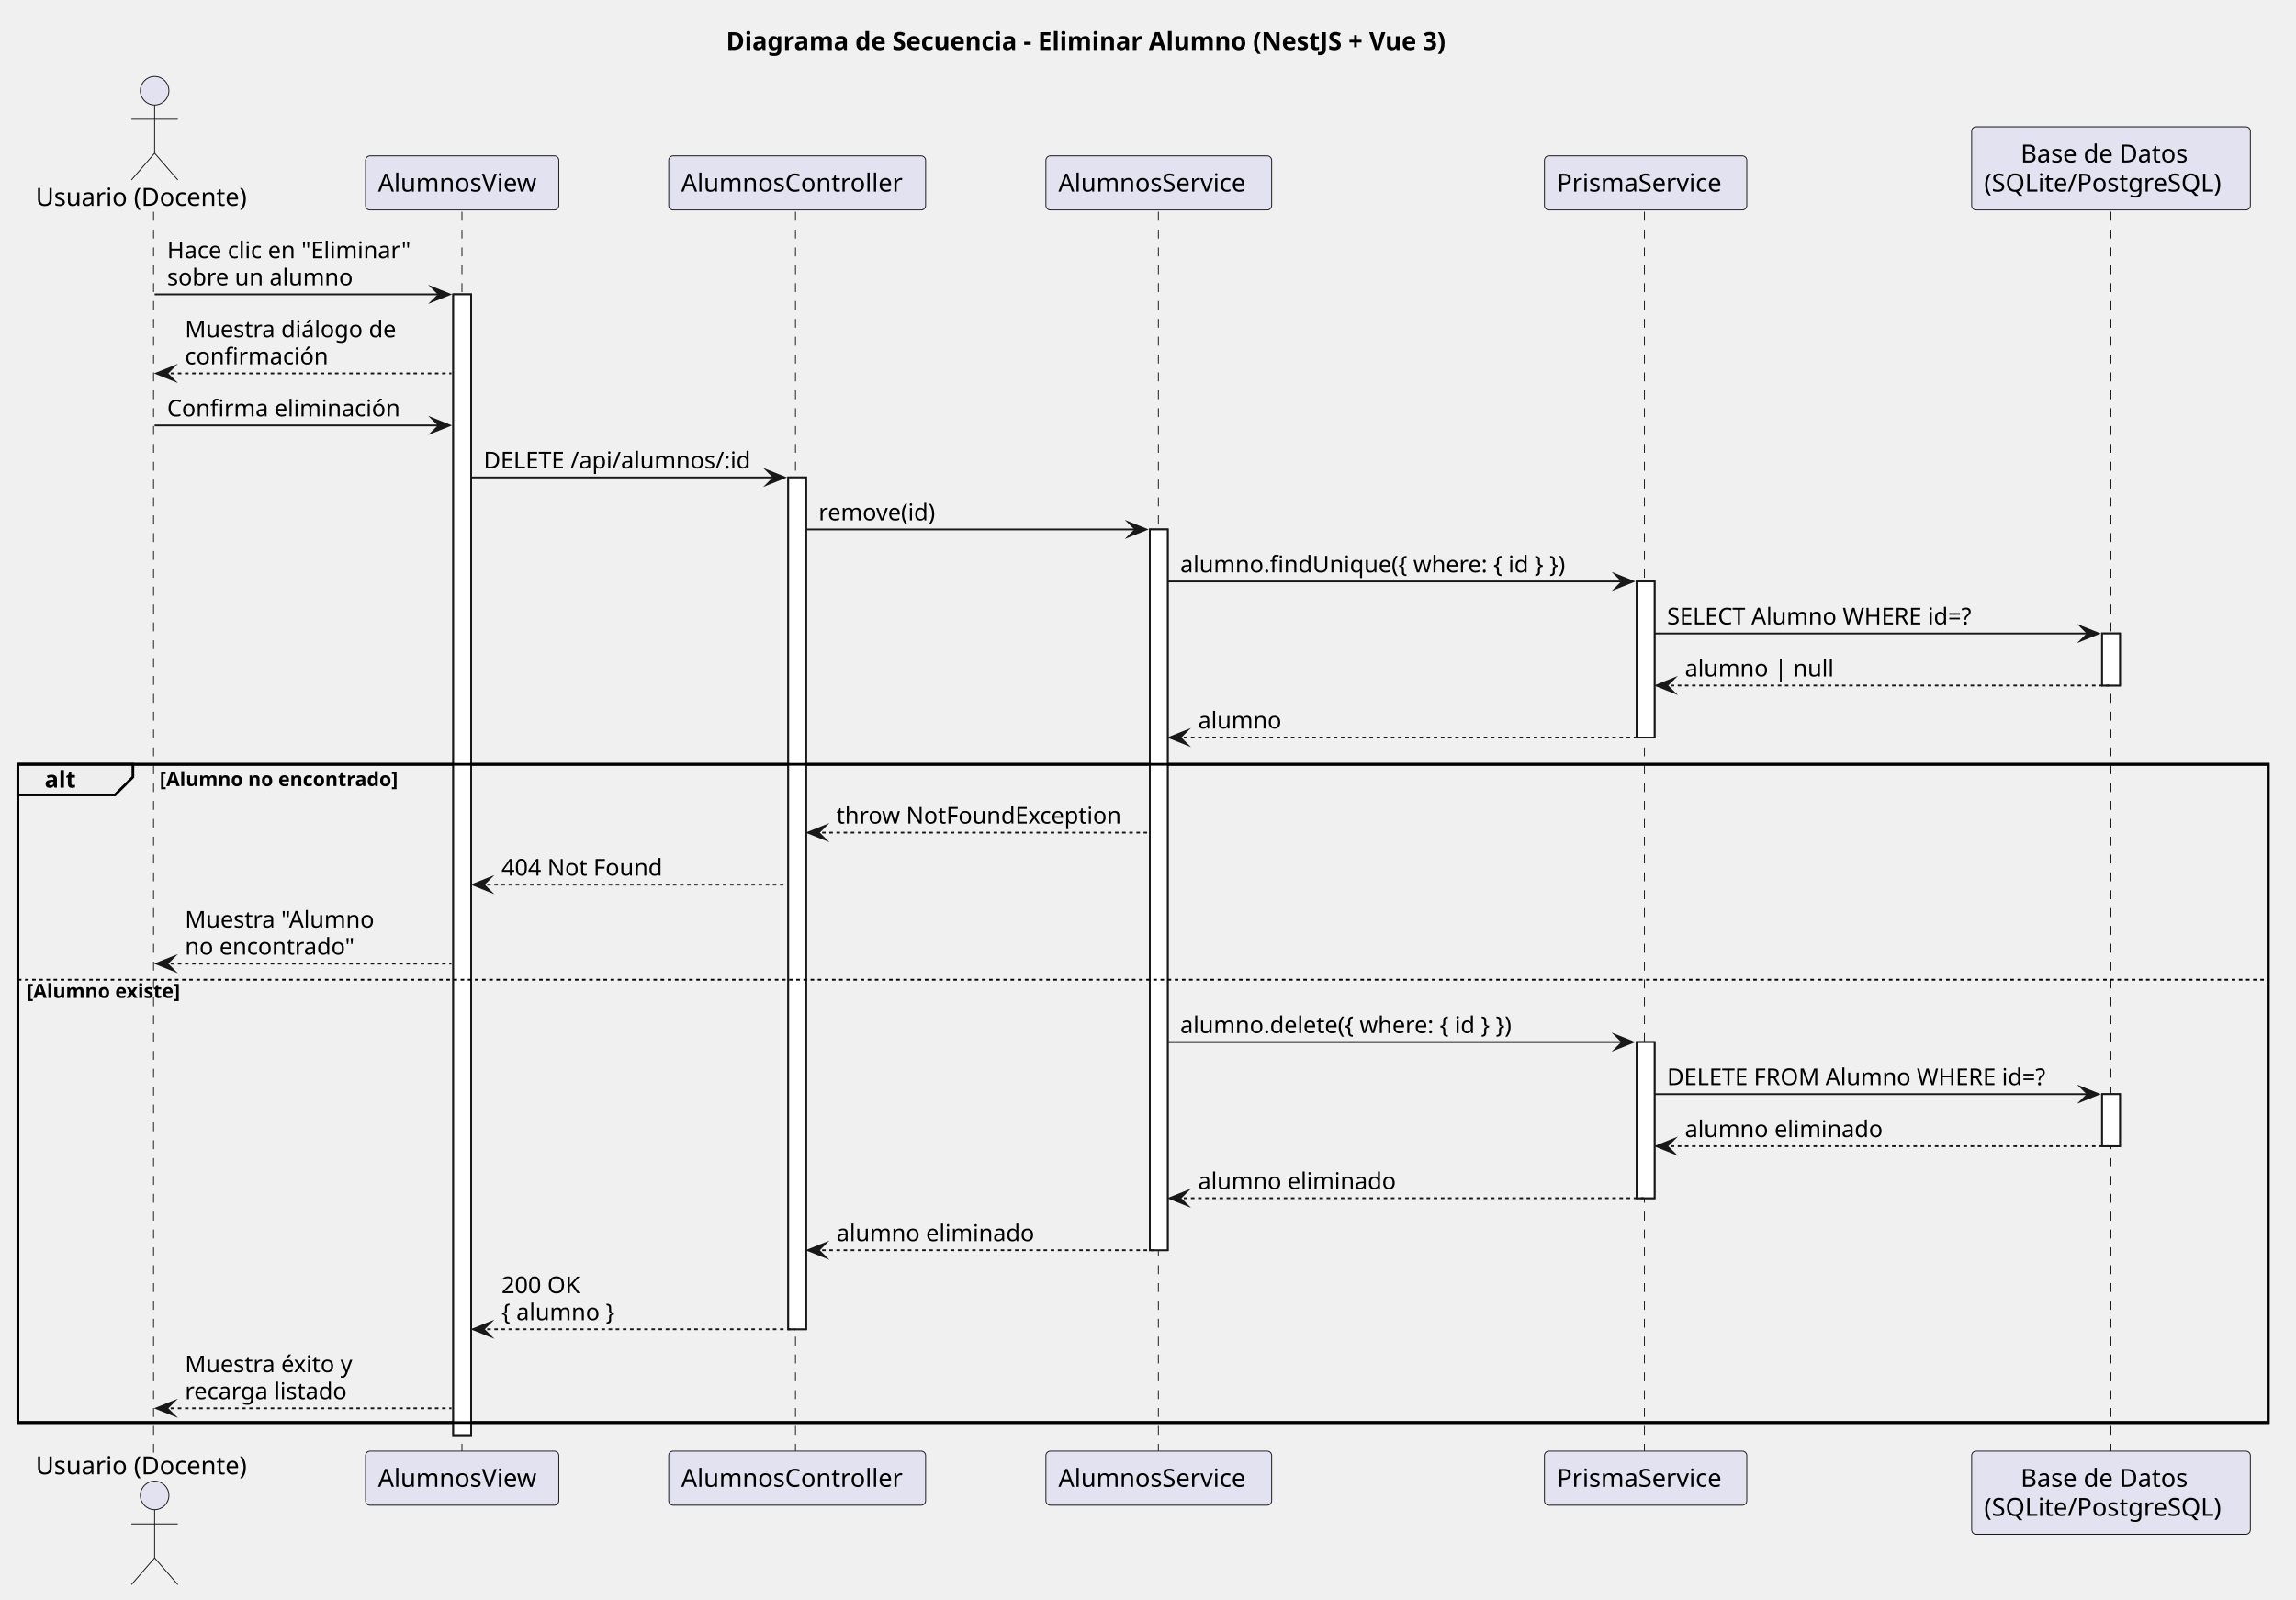
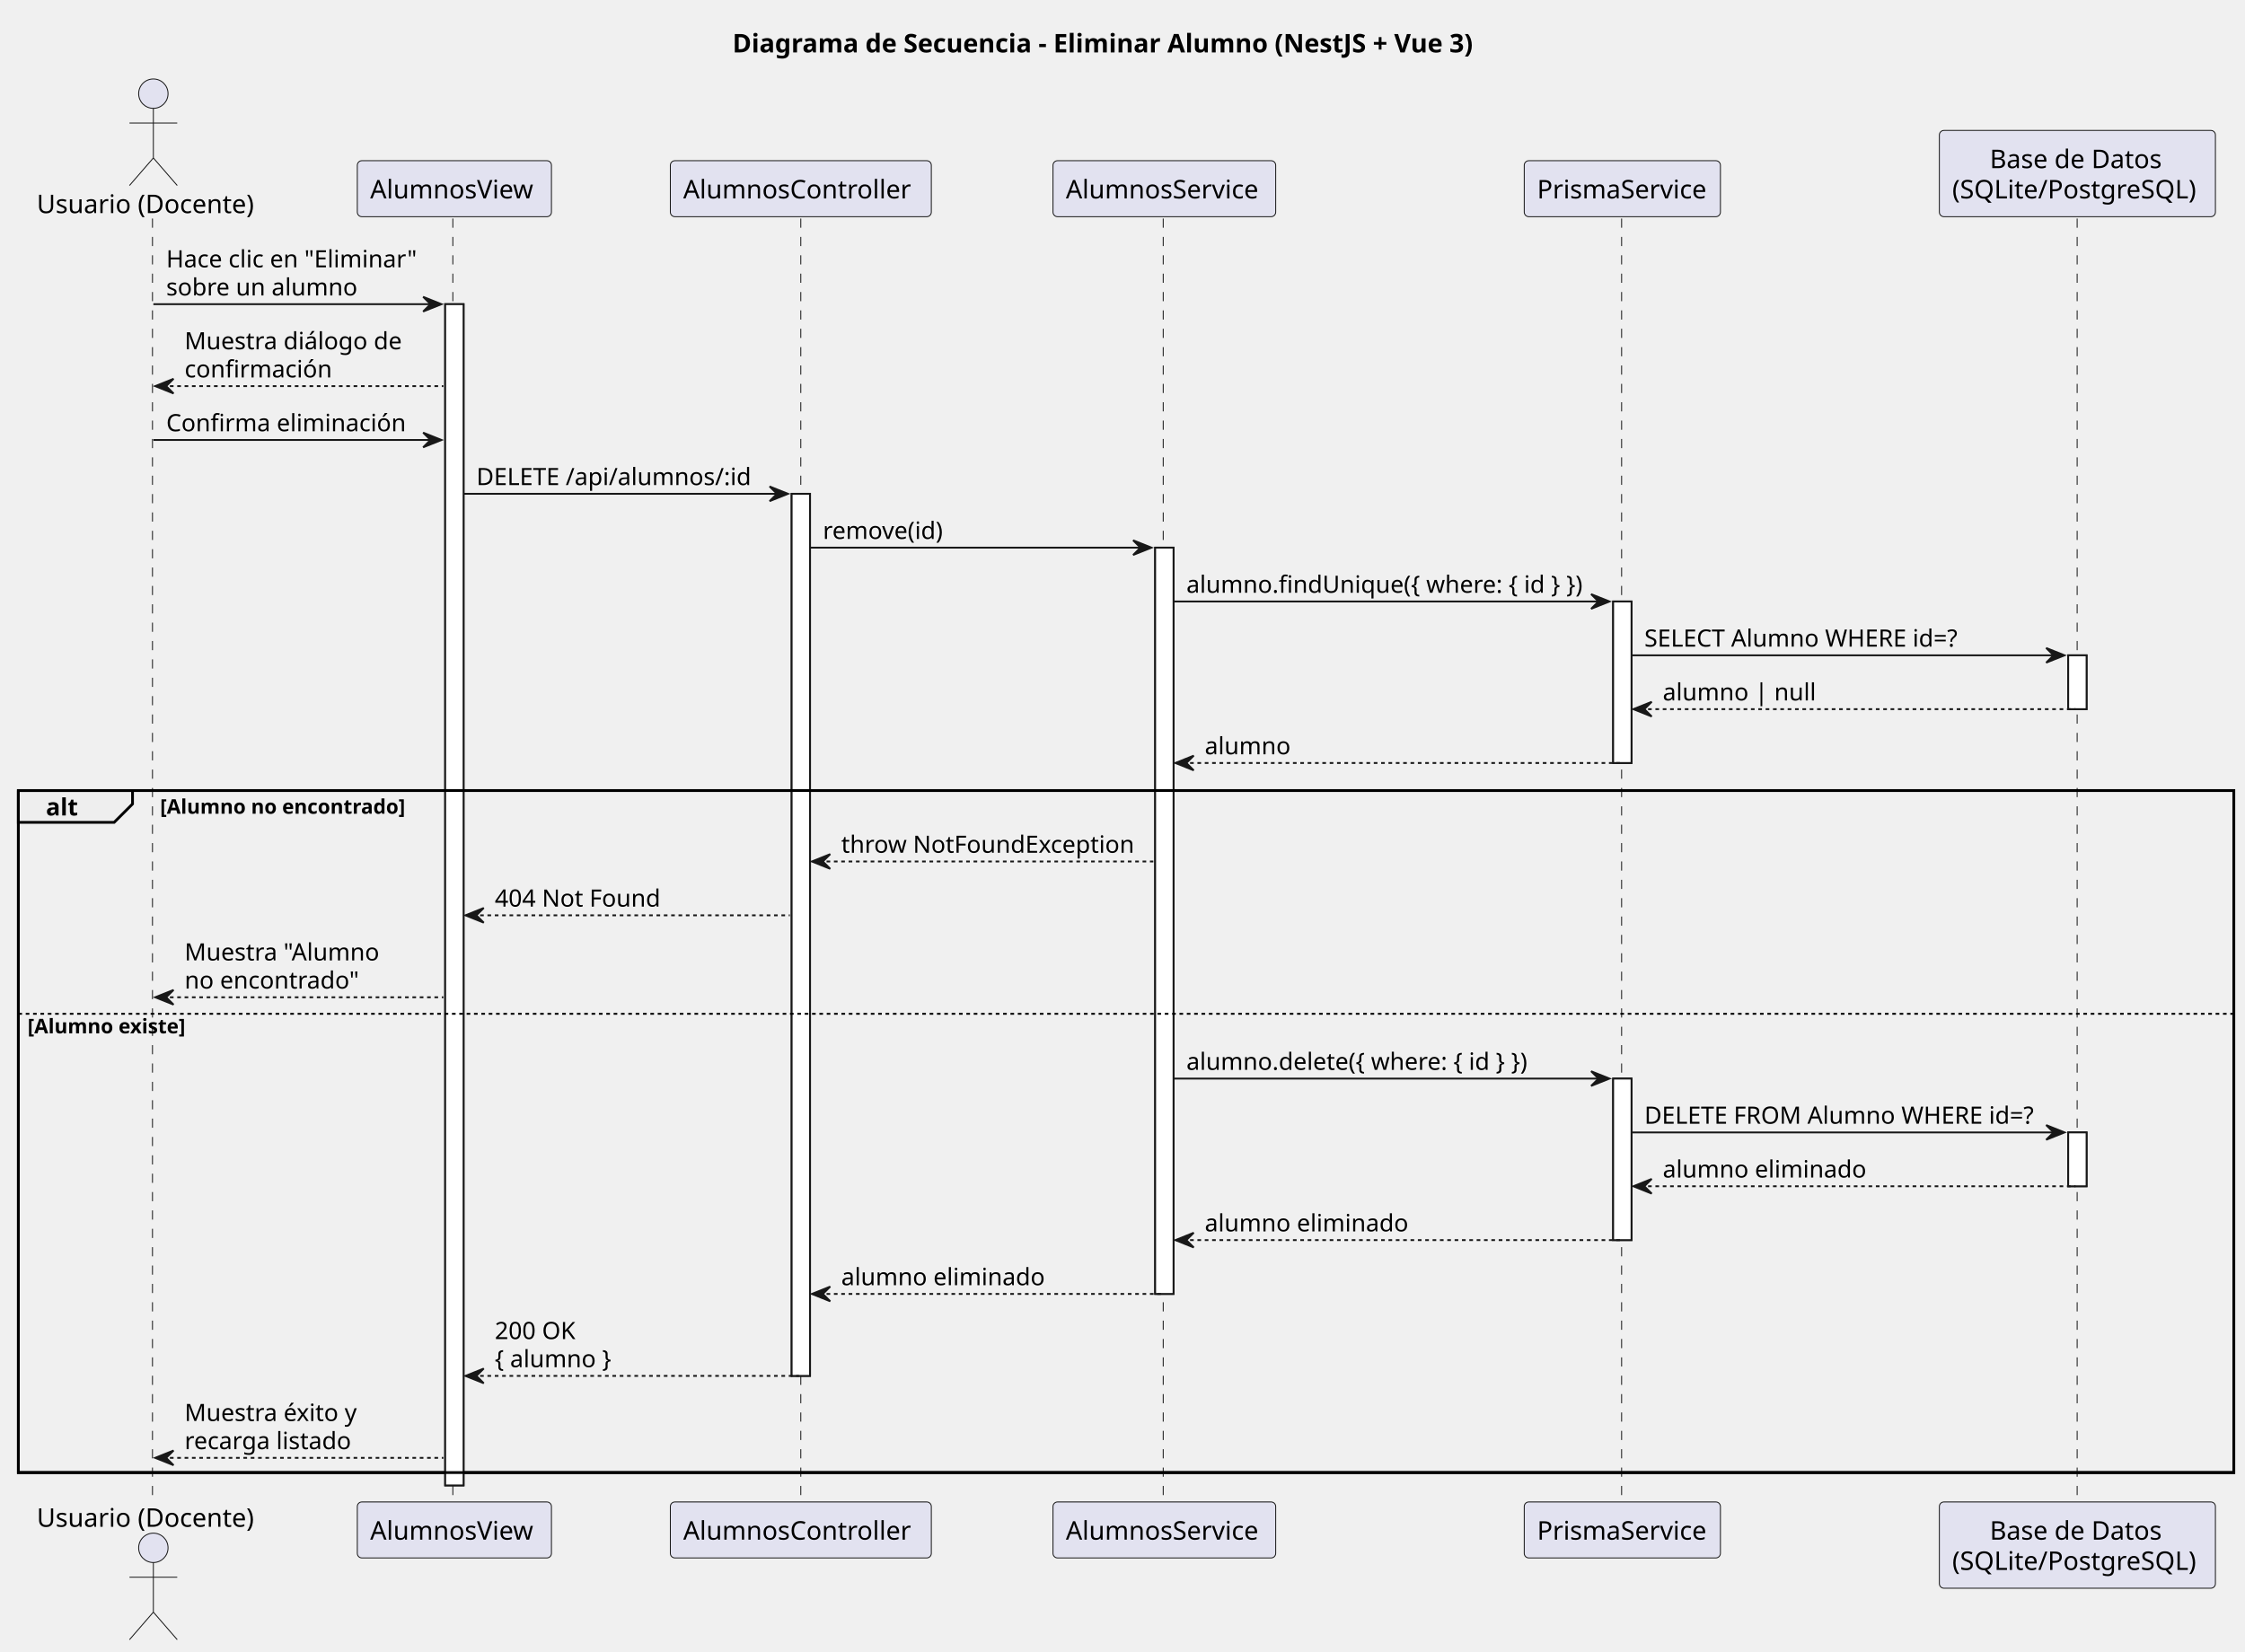
- <svg xmlns="http://www.w3.org/2000/svg" contentStyleType="text/css" data-diagram-type="SEQUENCE" height="896px" preserveAspectRatio="none" style="width:1286px;height:896px;background:#FFFFFF;" version="1.1" viewBox="0 0 1286 896" width="1286px" zoomAndPan="magnify">
+ <svg xmlns="http://www.w3.org/2000/svg" contentStyleType="text/css" height="899px" preserveAspectRatio="none" style="width:1222px;height:899px;background:#FFFFFF;" version="1.1" viewBox="0 0 1222 899" width="1222px" zoomAndPan="magnify">
  <defs />
  <g>
-     <g class="title" data-source-line="1">
-       <text fill="#000000" font-family="sans-serif" font-size="14" font-weight="700" lengthAdjust="spacing" textLength="466.054" x="406.694" y="27.995">Diagrama de Secuencia - Eliminar Alumno (NestJS + Vue 3)</text>
-     </g>
-     <g>
-       <rect fill="#FFFFFF" height="638.859" style="stroke:#181818;stroke-width:1;" width="10" x="253.867" y="164.859" />
-     </g>
-     <g>
-       <rect fill="#FFFFFF" height="477.062" style="stroke:#181818;stroke-width:1;" width="10" x="441.495" y="267.391" />
-     </g>
-     <g>
-       <rect fill="#FFFFFF" height="403.664" style="stroke:#181818;stroke-width:1;" width="10" x="644.038" y="296.523" />
-     </g>
-     <g>
-       <rect fill="#FFFFFF" height="87.398" style="stroke:#181818;stroke-width:1;" width="10" x="916.725" y="325.656" />
-     </g>
-     <g>
-       <rect fill="#FFFFFF" height="87.398" style="stroke:#181818;stroke-width:1;" width="10" x="916.725" y="583.656" />
-     </g>
-     <g>
-       <rect fill="#FFFFFF" height="29.133" style="stroke:#181818;stroke-width:1;" width="10" x="1177.395" y="354.789" />
-     </g>
-     <g>
-       <rect fill="#FFFFFF" height="29.133" style="stroke:#181818;stroke-width:1;" width="10" x="1177.395" y="612.789" />
-     </g>
-     <rect fill="none" height="368.664" style="stroke:#000000;stroke-width:1.5;" width="1260.441" x="10" y="428.055" />
-     <g class="participant-lifeline" data-entity-uid="part1" data-qualified-name="User" data-source-line="3" id="part1-lifeline">
-       <g>
-         <rect fill="#000000" fill-opacity="0" height="695.125" width="8" x="82.605" y="118.594" />
-         <line style="stroke:#181818;stroke-width:0.5;stroke-dasharray:5,5;" x1="86" x2="86" y1="118.594" y2="813.719" />
-       </g>
-     </g>
-     <g class="participant-lifeline" data-entity-uid="part2" data-qualified-name="FE" data-source-line="4" id="part2-lifeline">
-       <g>
-         <rect fill="#000000" fill-opacity="0" height="695.125" width="8" x="254.867" y="118.594" />
-         <line style="stroke:#181818;stroke-width:0.5;stroke-dasharray:5,5;" x1="258.747" x2="258.747" y1="118.594" y2="813.719" />
-       </g>
-     </g>
-     <g class="participant-lifeline" data-entity-uid="part3" data-qualified-name="Controller" data-source-line="5" id="part3-lifeline">
-       <g>
-         <rect fill="#000000" fill-opacity="0" height="695.125" width="8" x="442.495" y="118.594" />
-         <line style="stroke:#181818;stroke-width:0.5;stroke-dasharray:5,5;" x1="445.554" x2="445.554" y1="118.594" y2="813.719" />
-       </g>
-     </g>
-     <g class="participant-lifeline" data-entity-uid="part4" data-qualified-name="Service" data-source-line="6" id="part4-lifeline">
-       <g>
-         <rect fill="#000000" fill-opacity="0" height="695.125" width="8" x="645.038" y="118.594" />
-         <line style="stroke:#181818;stroke-width:0.5;stroke-dasharray:5,5;" x1="648.812" x2="648.812" y1="118.594" y2="813.719" />
-       </g>
-     </g>
-     <g class="participant-lifeline" data-entity-uid="part5" data-qualified-name="Prisma" data-source-line="7" id="part5-lifeline">
-       <g>
-         <rect fill="#000000" fill-opacity="0" height="695.125" width="8" x="917.725" y="118.594" />
-         <line style="stroke:#181818;stroke-width:0.5;stroke-dasharray:5,5;" x1="921.055" x2="921.055" y1="118.594" y2="813.719" />
-       </g>
-     </g>
-     <g class="participant-lifeline" data-entity-uid="part6" data-qualified-name="DB" data-source-line="8" id="part6-lifeline">
-       <g>
-         <rect fill="#000000" fill-opacity="0" height="695.125" width="8" x="1178.395" y="118.594" />
-         <line style="stroke:#181818;stroke-width:0.5;stroke-dasharray:5,5;" x1="1182.349" x2="1182.349" y1="118.594" y2="813.719" />
-       </g>
-     </g>
-     <g class="participant participant-head" data-entity-uid="part1" data-qualified-name="User" data-source-line="3" id="part1-head">
-       <text fill="#000000" font-family="sans-serif" font-size="14" lengthAdjust="spacing" textLength="127.21" x="20" y="115.292">Usuario (Docente)</text>
-       <ellipse cx="86.605" cy="50.797" fill="#E2E2F0" rx="8" ry="8" style="stroke:#181818;stroke-width:0.5;" />
-       <path d="M86.605,58.797 L86.605,85.797 M73.605,66.797 L99.605,66.797 M86.605,85.797 L73.605,100.797 M86.605,85.797 L99.605,100.797" fill="none" style="stroke:#181818;stroke-width:0.5;" />
-     </g>
-     <g class="participant participant-tail" data-entity-uid="part1" data-qualified-name="User" data-source-line="3" id="part1-tail">
-       <text fill="#000000" font-family="sans-serif" font-size="14" lengthAdjust="spacing" textLength="127.21" x="20" y="825.714">Usuario (Docente)</text>
-       <ellipse cx="86.605" cy="837.516" fill="#E2E2F0" rx="8" ry="8" style="stroke:#181818;stroke-width:0.5;" />
-       <path d="M86.605,845.516 L86.605,872.516 M73.605,853.516 L99.605,853.516 M86.605,872.516 L73.605,887.516 M86.605,872.516 L99.605,887.516" fill="none" style="stroke:#181818;stroke-width:0.5;" />
-     </g>
-     <g class="participant participant-head" data-entity-uid="part2" data-qualified-name="FE" data-source-line="4" id="part2-head">
-       <rect fill="#E2E2F0" height="30.297" rx="2.5" ry="2.5" style="stroke:#181818;stroke-width:0.5;" width="108.24" x="204.747" y="87.297" />
-       <text fill="#000000" font-family="sans-serif" font-size="14" lengthAdjust="spacing" textLength="94.24" x="211.747" y="107.292">AlumnosView</text>
-     </g>
-     <g class="participant participant-tail" data-entity-uid="part2" data-qualified-name="FE" data-source-line="4" id="part2-tail">
-       <rect fill="#E2E2F0" height="30.297" rx="2.5" ry="2.5" style="stroke:#181818;stroke-width:0.5;" width="108.24" x="204.747" y="812.719" />
-       <text fill="#000000" font-family="sans-serif" font-size="14" lengthAdjust="spacing" textLength="94.24" x="211.747" y="832.714">AlumnosView</text>
-     </g>
-     <g class="participant participant-head" data-entity-uid="part3" data-qualified-name="Controller" data-source-line="5" id="part3-head">
-       <rect fill="#E2E2F0" height="30.297" rx="2.5" ry="2.5" style="stroke:#181818;stroke-width:0.5;" width="143.883" x="374.554" y="87.297" />
-       <text fill="#000000" font-family="sans-serif" font-size="14" lengthAdjust="spacing" textLength="129.883" x="381.554" y="107.292">AlumnosController</text>
-     </g>
-     <g class="participant participant-tail" data-entity-uid="part3" data-qualified-name="Controller" data-source-line="5" id="part3-tail">
-       <rect fill="#E2E2F0" height="30.297" rx="2.5" ry="2.5" style="stroke:#181818;stroke-width:0.5;" width="143.883" x="374.554" y="812.719" />
-       <text fill="#000000" font-family="sans-serif" font-size="14" lengthAdjust="spacing" textLength="129.883" x="381.554" y="832.714">AlumnosController</text>
-     </g>
-     <g class="participant participant-head" data-entity-uid="part4" data-qualified-name="Service" data-source-line="6" id="part4-head">
-       <rect fill="#E2E2F0" height="30.297" rx="2.5" ry="2.5" style="stroke:#181818;stroke-width:0.5;" width="126.451" x="585.812" y="87.297" />
-       <text fill="#000000" font-family="sans-serif" font-size="14" lengthAdjust="spacing" textLength="112.451" x="592.812" y="107.292">AlumnosService</text>
-     </g>
-     <g class="participant participant-tail" data-entity-uid="part4" data-qualified-name="Service" data-source-line="6" id="part4-tail">
-       <rect fill="#E2E2F0" height="30.297" rx="2.5" ry="2.5" style="stroke:#181818;stroke-width:0.5;" width="126.451" x="585.812" y="812.719" />
-       <text fill="#000000" font-family="sans-serif" font-size="14" lengthAdjust="spacing" textLength="112.451" x="592.812" y="832.714">AlumnosService</text>
-     </g>
-     <g class="participant participant-head" data-entity-uid="part5" data-qualified-name="Prisma" data-source-line="7" id="part5-head">
-       <rect fill="#E2E2F0" height="30.297" rx="2.5" ry="2.5" style="stroke:#181818;stroke-width:0.5;" width="113.34" x="865.055" y="87.297" />
-       <text fill="#000000" font-family="sans-serif" font-size="14" lengthAdjust="spacing" textLength="99.34" x="872.055" y="107.292">PrismaService</text>
-     </g>
-     <g class="participant participant-tail" data-entity-uid="part5" data-qualified-name="Prisma" data-source-line="7" id="part5-tail">
-       <rect fill="#E2E2F0" height="30.297" rx="2.5" ry="2.5" style="stroke:#181818;stroke-width:0.5;" width="113.34" x="865.055" y="812.719" />
-       <text fill="#000000" font-family="sans-serif" font-size="14" lengthAdjust="spacing" textLength="99.34" x="872.055" y="832.714">PrismaService</text>
-     </g>
-     <g class="participant participant-head" data-entity-uid="part6" data-qualified-name="DB" data-source-line="8" id="part6-head">
-       <rect fill="#E2E2F0" height="46.594" rx="2.5" ry="2.5" style="stroke:#181818;stroke-width:0.5;" width="156.092" x="1104.349" y="71" />
-       <text fill="#000000" font-family="sans-serif" font-size="14" lengthAdjust="spacing" textLength="101.199" x="1131.795" y="90.995">Base de Datos</text>
-       <text fill="#000000" font-family="sans-serif" font-size="14" lengthAdjust="spacing" textLength="142.092" x="1111.349" y="107.292">(SQLite/PostgreSQL)</text>
-     </g>
-     <g class="participant participant-tail" data-entity-uid="part6" data-qualified-name="DB" data-source-line="8" id="part6-tail">
-       <rect fill="#E2E2F0" height="46.594" rx="2.5" ry="2.5" style="stroke:#181818;stroke-width:0.5;" width="156.092" x="1104.349" y="812.719" />
-       <text fill="#000000" font-family="sans-serif" font-size="14" lengthAdjust="spacing" textLength="101.199" x="1131.795" y="832.714">Base de Datos</text>
-       <text fill="#000000" font-family="sans-serif" font-size="14" lengthAdjust="spacing" textLength="142.092" x="1111.349" y="849.011">(SQLite/PostgreSQL)</text>
-     </g>
-     <g>
-       <rect fill="#FFFFFF" height="638.859" style="stroke:#181818;stroke-width:1;" width="10" x="253.867" y="164.859" />
-     </g>
-     <g>
-       <rect fill="#FFFFFF" height="477.062" style="stroke:#181818;stroke-width:1;" width="10" x="441.495" y="267.391" />
-     </g>
-     <g>
-       <rect fill="#FFFFFF" height="403.664" style="stroke:#181818;stroke-width:1;" width="10" x="644.038" y="296.523" />
-     </g>
-     <g>
-       <rect fill="#FFFFFF" height="87.398" style="stroke:#181818;stroke-width:1;" width="10" x="916.725" y="325.656" />
-     </g>
-     <g>
-       <rect fill="#FFFFFF" height="87.398" style="stroke:#181818;stroke-width:1;" width="10" x="916.725" y="583.656" />
-     </g>
-     <g>
-       <rect fill="#FFFFFF" height="29.133" style="stroke:#181818;stroke-width:1;" width="10" x="1177.395" y="354.789" />
-     </g>
-     <g>
-       <rect fill="#FFFFFF" height="29.133" style="stroke:#181818;stroke-width:1;" width="10" x="1177.395" y="612.789" />
-     </g>
-     <g class="message" data-entity-1="part1" data-entity-2="part2" data-source-line="10" id="msg1">
-       <polygon fill="#181818" points="241.867,160.859,251.867,164.859,241.867,168.859,245.867,164.859" style="stroke:#181818;stroke-width:1;stroke-linejoin:miter;stroke-miterlimit:10;" />
-       <line style="stroke:#181818;stroke-width:1;" x1="86.605" x2="247.867" y1="164.859" y2="164.859" />
-       <text fill="#000000" font-family="sans-serif" font-size="13" lengthAdjust="spacing" textLength="148.262" x="93.605" y="144.661">Hace clic en "Eliminar"</text>
-       <text fill="#000000" font-family="sans-serif" font-size="13" lengthAdjust="spacing" textLength="109.738" x="93.605" y="159.793">sobre un alumno</text>
-     </g>
-     <g class="message" data-entity-1="part2" data-entity-2="part1" data-source-line="13" id="msg2">
-       <polygon fill="#181818" points="97.605,205.125,87.605,209.125,97.605,213.125,93.605,209.125" style="stroke:#181818;stroke-width:1;stroke-linejoin:miter;stroke-miterlimit:10;" />
-       <line style="stroke:#181818;stroke-width:1;stroke-dasharray:2,2;" x1="91.605" x2="252.867" y1="209.125" y2="209.125" />
-       <text fill="#000000" font-family="sans-serif" font-size="13" lengthAdjust="spacing" textLength="124.751" x="103.605" y="188.926">Muestra diálogo de</text>
-       <text fill="#000000" font-family="sans-serif" font-size="13" lengthAdjust="spacing" textLength="84.456" x="103.605" y="204.059">confirmación</text>
-     </g>
-     <g class="message" data-entity-1="part1" data-entity-2="part2" data-source-line="15" id="msg3">
-       <polygon fill="#181818" points="241.867,234.258,251.867,238.258,241.867,242.258,245.867,238.258" style="stroke:#181818;stroke-width:1;stroke-linejoin:miter;stroke-miterlimit:10;" />
-       <line style="stroke:#181818;stroke-width:1;" x1="86.605" x2="247.867" y1="238.258" y2="238.258" />
-       <text fill="#000000" font-family="sans-serif" font-size="13" lengthAdjust="spacing" textLength="138.22" x="93.605" y="233.192">Confirma eliminación</text>
-     </g>
-     <g class="message" data-entity-1="part2" data-entity-2="part3" data-source-line="16" id="msg4">
-       <polygon fill="#181818" points="429.495,263.391,439.495,267.391,429.495,271.391,433.495,267.391" style="stroke:#181818;stroke-width:1;stroke-linejoin:miter;stroke-miterlimit:10;" />
-       <line style="stroke:#181818;stroke-width:1;" x1="263.867" x2="435.495" y1="267.391" y2="267.391" />
-       <text fill="#000000" font-family="sans-serif" font-size="13" lengthAdjust="spacing" textLength="158.628" x="270.867" y="262.325">DELETE /api/alumnos/:id</text>
-     </g>
-     <g class="message" data-entity-1="part3" data-entity-2="part4" data-source-line="19" id="msg5">
-       <polygon fill="#181818" points="632.038,292.523,642.038,296.523,632.038,300.523,636.038,296.523" style="stroke:#181818;stroke-width:1;stroke-linejoin:miter;stroke-miterlimit:10;" />
-       <line style="stroke:#181818;stroke-width:1;" x1="451.495" x2="638.038" y1="296.523" y2="296.523" />
-       <text fill="#000000" font-family="sans-serif" font-size="13" lengthAdjust="spacing" textLength="71.659" x="458.495" y="291.457">remove(id)</text>
-     </g>
-     <g class="message" data-entity-1="part4" data-entity-2="part5" data-source-line="22" id="msg6">
-       <polygon fill="#181818" points="904.725,321.656,914.725,325.656,904.725,329.656,908.725,325.656" style="stroke:#181818;stroke-width:1;stroke-linejoin:miter;stroke-miterlimit:10;" />
-       <line style="stroke:#181818;stroke-width:1;" x1="654.038" x2="910.725" y1="325.656" y2="325.656" />
-       <text fill="#000000" font-family="sans-serif" font-size="13" lengthAdjust="spacing" textLength="243.686" x="661.038" y="320.59">alumno.findUnique({ where: { id } })</text>
-     </g>
-     <g class="message" data-entity-1="part5" data-entity-2="part6" data-source-line="24" id="msg7">
-       <polygon fill="#181818" points="1165.395,350.789,1175.395,354.789,1165.395,358.789,1169.395,354.789" style="stroke:#181818;stroke-width:1;stroke-linejoin:miter;stroke-miterlimit:10;" />
-       <line style="stroke:#181818;stroke-width:1;" x1="926.725" x2="1171.395" y1="354.789" y2="354.789" />
-       <text fill="#000000" font-family="sans-serif" font-size="13" lengthAdjust="spacing" textLength="188.684" x="933.725" y="349.723">SELECT Alumno WHERE id=?</text>
-     </g>
-     <g class="message" data-entity-1="part6" data-entity-2="part5" data-source-line="26" id="msg8">
-       <polygon fill="#181818" points="937.725,379.922,927.725,383.922,937.725,387.922,933.725,383.922" style="stroke:#181818;stroke-width:1;stroke-linejoin:miter;stroke-miterlimit:10;" />
-       <line style="stroke:#181818;stroke-width:1;stroke-dasharray:2,2;" x1="931.725" x2="1181.395" y1="383.922" y2="383.922" />
-       <text fill="#000000" font-family="sans-serif" font-size="13" lengthAdjust="spacing" textLength="85.02" x="943.725" y="378.856">alumno | null</text>
-     </g>
-     <g class="message" data-entity-1="part5" data-entity-2="part4" data-source-line="28" id="msg9">
-       <polygon fill="#181818" points="665.038,409.055,655.038,413.055,665.038,417.055,661.038,413.055" style="stroke:#181818;stroke-width:1;stroke-linejoin:miter;stroke-miterlimit:10;" />
-       <line style="stroke:#181818;stroke-width:1;stroke-dasharray:2,2;" x1="659.038" x2="920.725" y1="413.055" y2="413.055" />
-       <text fill="#000000" font-family="sans-serif" font-size="13" lengthAdjust="spacing" textLength="48.674" x="671.038" y="407.989">alumno</text>
-     </g>
-     <path d="M10,428.055 L74.443,428.055 L74.443,435.188 L64.443,445.188 L10,445.188 L10,428.055" fill="#EEEEEE" style="stroke:#000000;stroke-width:1.5;" />
-     <rect fill="none" height="368.664" style="stroke:#000000;stroke-width:1.5;" width="1260.441" x="10" y="428.055" />
-     <text fill="#000000" font-family="sans-serif" font-size="13" font-weight="700" lengthAdjust="spacing" textLength="19.443" x="25" y="441.122">alt</text>
-     <text fill="#000000" font-family="sans-serif" font-size="11" font-weight="700" lengthAdjust="spacing" textLength="150.804" x="89.443" y="440.265">[Alumno no encontrado]</text>
-     <g class="message" data-entity-1="part4" data-entity-2="part3" data-source-line="32" id="msg10">
-       <polygon fill="#181818" points="462.495,462.32,452.495,466.32,462.495,470.32,458.495,466.32" style="stroke:#181818;stroke-width:1;stroke-linejoin:miter;stroke-miterlimit:10;" />
-       <line style="stroke:#181818;stroke-width:1;stroke-dasharray:2,2;" x1="456.495" x2="643.038" y1="466.32" y2="466.32" />
-       <text fill="#000000" font-family="sans-serif" font-size="13" lengthAdjust="spacing" textLength="168.543" x="468.495" y="461.254">throw NotFoundException</text>
-     </g>
-     <g class="message" data-entity-1="part3" data-entity-2="part2" data-source-line="33" id="msg11">
-       <polygon fill="#181818" points="274.867,491.453,264.867,495.453,274.867,499.453,270.867,495.453" style="stroke:#181818;stroke-width:1;stroke-linejoin:miter;stroke-miterlimit:10;" />
-       <line style="stroke:#181818;stroke-width:1;stroke-dasharray:2,2;" x1="268.867" x2="440.495" y1="495.453" y2="495.453" />
-       <text fill="#000000" font-family="sans-serif" font-size="13" lengthAdjust="spacing" textLength="96.015" x="280.867" y="490.387">404 Not Found</text>
-     </g>
-     <g class="message" data-entity-1="part2" data-entity-2="part1" data-source-line="34" id="msg12">
-       <polygon fill="#181818" points="97.605,535.719,87.605,539.719,97.605,543.719,93.605,539.719" style="stroke:#181818;stroke-width:1;stroke-linejoin:miter;stroke-miterlimit:10;" />
-       <line style="stroke:#181818;stroke-width:1;stroke-dasharray:2,2;" x1="91.605" x2="252.867" y1="539.719" y2="539.719" />
-       <text fill="#000000" font-family="sans-serif" font-size="13" lengthAdjust="spacing" textLength="112.347" x="103.605" y="519.52">Muestra "Alumno</text>
-       <text fill="#000000" font-family="sans-serif" font-size="13" lengthAdjust="spacing" textLength="100.496" x="103.605" y="534.653">no encontrado"</text>
-     </g>
-     <line style="stroke:#000000;stroke-width:1;stroke-dasharray:2,2;" x1="10" x2="1270.441" y1="548.719" y2="548.719" />
-     <text fill="#000000" font-family="sans-serif" font-size="11" font-weight="700" lengthAdjust="spacing" textLength="98.441" x="15" y="558.929">[Alumno existe]</text>
-     <g class="message" data-entity-1="part4" data-entity-2="part5" data-source-line="36" id="msg13">
-       <polygon fill="#181818" points="904.725,579.656,914.725,583.656,904.725,587.656,908.725,583.656" style="stroke:#181818;stroke-width:1;stroke-linejoin:miter;stroke-miterlimit:10;" />
-       <line style="stroke:#181818;stroke-width:1;" x1="654.038" x2="910.725" y1="583.656" y2="583.656" />
-       <text fill="#000000" font-family="sans-serif" font-size="13" lengthAdjust="spacing" textLength="214.106" x="661.038" y="578.59">alumno.delete({ where: { id } })</text>
-     </g>
-     <g class="message" data-entity-1="part5" data-entity-2="part6" data-source-line="38" id="msg14">
-       <polygon fill="#181818" points="1165.395,608.789,1175.395,612.789,1165.395,616.789,1169.395,612.789" style="stroke:#181818;stroke-width:1;stroke-linejoin:miter;stroke-miterlimit:10;" />
-       <line style="stroke:#181818;stroke-width:1;" x1="926.725" x2="1171.395" y1="612.789" y2="612.789" />
-       <text fill="#000000" font-family="sans-serif" font-size="13" lengthAdjust="spacing" textLength="231.67" x="933.725" y="607.723">DELETE FROM Alumno WHERE id=?</text>
-     </g>
-     <g class="message" data-entity-1="part6" data-entity-2="part5" data-source-line="40" id="msg15">
-       <polygon fill="#181818" points="937.725,637.922,927.725,641.922,937.725,645.922,933.725,641.922" style="stroke:#181818;stroke-width:1;stroke-linejoin:miter;stroke-miterlimit:10;" />
-       <line style="stroke:#181818;stroke-width:1;stroke-dasharray:2,2;" x1="931.725" x2="1181.395" y1="641.922" y2="641.922" />
-       <text fill="#000000" font-family="sans-serif" font-size="13" lengthAdjust="spacing" textLength="116.714" x="943.725" y="636.856">alumno eliminado</text>
-     </g>
-     <g class="message" data-entity-1="part5" data-entity-2="part4" data-source-line="42" id="msg16">
-       <polygon fill="#181818" points="665.038,667.055,655.038,671.055,665.038,675.055,661.038,671.055" style="stroke:#181818;stroke-width:1;stroke-linejoin:miter;stroke-miterlimit:10;" />
-       <line style="stroke:#181818;stroke-width:1;stroke-dasharray:2,2;" x1="659.038" x2="920.725" y1="671.055" y2="671.055" />
-       <text fill="#000000" font-family="sans-serif" font-size="13" lengthAdjust="spacing" textLength="116.714" x="671.038" y="665.989">alumno eliminado</text>
-     </g>
-     <g class="message" data-entity-1="part4" data-entity-2="part3" data-source-line="45" id="msg17">
-       <polygon fill="#181818" points="462.495,696.188,452.495,700.188,462.495,704.188,458.495,700.188" style="stroke:#181818;stroke-width:1;stroke-linejoin:miter;stroke-miterlimit:10;" />
-       <line style="stroke:#181818;stroke-width:1;stroke-dasharray:2,2;" x1="456.495" x2="648.038" y1="700.188" y2="700.188" />
-       <text fill="#000000" font-family="sans-serif" font-size="13" lengthAdjust="spacing" textLength="116.714" x="468.495" y="695.122">alumno eliminado</text>
-     </g>
-     <g class="message" data-entity-1="part3" data-entity-2="part2" data-source-line="47" id="msg18">
-       <polygon fill="#181818" points="274.867,740.453,264.867,744.453,274.867,748.453,270.867,744.453" style="stroke:#181818;stroke-width:1;stroke-linejoin:miter;stroke-miterlimit:10;" />
-       <line style="stroke:#181818;stroke-width:1;stroke-dasharray:2,2;" x1="268.867" x2="445.495" y1="744.453" y2="744.453" />
-       <text fill="#000000" font-family="sans-serif" font-size="13" lengthAdjust="spacing" textLength="47.703" x="280.867" y="724.254">200 OK</text>
-       <text fill="#000000" font-family="sans-serif" font-size="13" lengthAdjust="spacing" textLength="73.481" x="280.867" y="739.387">{ alumno }</text>
-     </g>
-     <g class="message" data-entity-1="part2" data-entity-2="part1" data-source-line="49" id="msg19">
-       <polygon fill="#181818" points="97.605,784.719,87.605,788.719,97.605,792.719,93.605,788.719" style="stroke:#181818;stroke-width:1;stroke-linejoin:miter;stroke-miterlimit:10;" />
-       <line style="stroke:#181818;stroke-width:1;stroke-dasharray:2,2;" x1="91.605" x2="252.867" y1="788.719" y2="788.719" />
-       <text fill="#000000" font-family="sans-serif" font-size="13" lengthAdjust="spacing" textLength="100.947" x="103.605" y="768.52">Muestra éxito y</text>
-       <text fill="#000000" font-family="sans-serif" font-size="13" lengthAdjust="spacing" textLength="97.418" x="103.605" y="783.653">recarga listado</text>
-     </g>
+     <text fill="#000000" font-family="sans-serif" font-size="14" font-weight="bold" lengthAdjust="spacing" textLength="427.485" x="398.707" y="28.535">Diagrama de Secuencia - Eliminar Alumno (NestJS + Vue 3)</text>
+     <rect fill="#FFFFFF" height="643.098" style="stroke:#181818;stroke-width:1.0;" width="10" x="242.326" y="165.598" />
+     <rect fill="#FFFFFF" height="480.234" style="stroke:#181818;stroke-width:1.0;" width="10" x="430.912" y="268.84" />
+     <rect fill="#FFFFFF" height="406.303" style="stroke:#181818;stroke-width:1.0;" width="10" x="628.777" y="298.15" />
+     <rect fill="#FFFFFF" height="87.932" style="stroke:#181818;stroke-width:1.0;" width="10" x="878.072" y="327.461" />
+     <rect fill="#FFFFFF" height="87.932" style="stroke:#181818;stroke-width:1.0;" width="10" x="878.072" y="587.211" />
+     <rect fill="#FFFFFF" height="29.311" style="stroke:#181818;stroke-width:1.0;" width="10" x="1125.768" y="356.772" />
+     <rect fill="#FFFFFF" height="29.311" style="stroke:#181818;stroke-width:1.0;" width="10" x="1125.768" y="616.521" />
+     <rect fill="none" height="371.303" style="stroke:#000000;stroke-width:1.5;" width="1205.898" x="10" y="430.393" />
+     <line style="stroke:#181818;stroke-width:0.5;stroke-dasharray:5.0,5.0;" x1="83" x2="83" y1="118.977" y2="818.695" />
+     <line style="stroke:#181818;stroke-width:0.5;stroke-dasharray:5.0,5.0;" x1="246.487" x2="246.487" y1="118.977" y2="818.695" />
+     <line style="stroke:#181818;stroke-width:0.5;stroke-dasharray:5.0,5.0;" x1="435.887" x2="435.887" y1="118.977" y2="818.695" />
+     <line style="stroke:#181818;stroke-width:0.5;stroke-dasharray:5.0,5.0;" x1="633.166" x2="633.166" y1="118.977" y2="818.695" />
+     <line style="stroke:#181818;stroke-width:0.5;stroke-dasharray:5.0,5.0;" x1="882.68" x2="882.68" y1="118.977" y2="818.695" />
+     <line style="stroke:#181818;stroke-width:0.5;stroke-dasharray:5.0,5.0;" x1="1130.638" x2="1130.638" y1="118.977" y2="818.695" />
+     <text fill="#000000" font-family="sans-serif" font-size="14" lengthAdjust="spacing" textLength="120.948" x="20" y="116.023">Usuario (Docente)</text>
+     <ellipse cx="83.474" cy="50.988" fill="#E2E2F0" rx="8" ry="8" style="stroke:#181818;stroke-width:0.5;" />
+     <path d="M83.474,58.988 L83.474,85.988 M70.474,66.988 L96.474,66.988 M83.474,85.988 L70.474,100.988 M83.474,85.988 L96.474,100.988 " fill="none" style="stroke:#181818;stroke-width:0.5;" />
+     <text fill="#000000" font-family="sans-serif" font-size="14" lengthAdjust="spacing" textLength="120.948" x="20" y="831.231">Usuario (Docente)</text>
+     <ellipse cx="83.474" cy="842.684" fill="#E2E2F0" rx="8" ry="8" style="stroke:#181818;stroke-width:0.5;" />
+     <path d="M83.474,850.684 L83.474,877.684 M70.474,858.684 L96.474,858.684 M83.474,877.684 L70.474,892.684 M83.474,877.684 L96.474,892.684 " fill="none" style="stroke:#181818;stroke-width:0.5;" />
+     <rect fill="#E2E2F0" height="30.488" rx="2.5" ry="2.5" style="stroke:#181818;stroke-width:0.5;" width="105.677" x="194.487" y="87.488" />
+     <text fill="#000000" font-family="sans-serif" font-size="14" lengthAdjust="spacing" textLength="91.677" x="201.487" y="108.023">AlumnosView</text>
+     <rect fill="#E2E2F0" height="30.488" rx="2.5" ry="2.5" style="stroke:#181818;stroke-width:0.5;" width="105.677" x="194.487" y="817.695" />
+     <text fill="#000000" font-family="sans-serif" font-size="14" lengthAdjust="spacing" textLength="91.677" x="201.487" y="838.231">AlumnosView</text>
+     <rect fill="#E2E2F0" height="30.488" rx="2.5" ry="2.5" style="stroke:#181818;stroke-width:0.5;" width="142.051" x="364.887" y="87.488" />
+     <text fill="#000000" font-family="sans-serif" font-size="14" lengthAdjust="spacing" textLength="128.051" x="371.887" y="108.023">AlumnosController</text>
+     <rect fill="#E2E2F0" height="30.488" rx="2.5" ry="2.5" style="stroke:#181818;stroke-width:0.5;" width="142.051" x="364.887" y="817.695" />
+     <text fill="#000000" font-family="sans-serif" font-size="14" lengthAdjust="spacing" textLength="128.051" x="371.887" y="838.231">AlumnosController</text>
+     <rect fill="#E2E2F0" height="30.488" rx="2.5" ry="2.5" style="stroke:#181818;stroke-width:0.5;" width="121.222" x="573.166" y="87.488" />
+     <text fill="#000000" font-family="sans-serif" font-size="14" lengthAdjust="spacing" textLength="107.222" x="580.166" y="108.023">AlumnosService</text>
+     <rect fill="#E2E2F0" height="30.488" rx="2.5" ry="2.5" style="stroke:#181818;stroke-width:0.5;" width="121.222" x="573.166" y="817.695" />
+     <text fill="#000000" font-family="sans-serif" font-size="14" lengthAdjust="spacing" textLength="107.222" x="580.166" y="838.231">AlumnosService</text>
+     <rect fill="#E2E2F0" height="30.488" rx="2.5" ry="2.5" style="stroke:#181818;stroke-width:0.5;" width="106.784" x="829.68" y="87.488" />
+     <text fill="#000000" font-family="sans-serif" font-size="14" lengthAdjust="spacing" textLength="92.784" x="836.68" y="108.023">PrismaService</text>
+     <rect fill="#E2E2F0" height="30.488" rx="2.5" ry="2.5" style="stroke:#181818;stroke-width:0.5;" width="106.784" x="829.68" y="817.695" />
+     <text fill="#000000" font-family="sans-serif" font-size="14" lengthAdjust="spacing" textLength="92.784" x="836.68" y="838.231">PrismaService</text>
+     <rect fill="#E2E2F0" height="46.977" rx="2.5" ry="2.5" style="stroke:#181818;stroke-width:0.5;" width="150.261" x="1055.638" y="71" />
+     <text fill="#000000" font-family="sans-serif" font-size="14" lengthAdjust="spacing" textLength="95.382" x="1083.077" y="91.535">Base de Datos</text>
+     <text fill="#000000" font-family="sans-serif" font-size="14" lengthAdjust="spacing" textLength="136.261" x="1062.638" y="108.023">(SQLite/PostgreSQL)</text>
+     <rect fill="#E2E2F0" height="46.977" rx="2.5" ry="2.5" style="stroke:#181818;stroke-width:0.5;" width="150.261" x="1055.638" y="817.695" />
+     <text fill="#000000" font-family="sans-serif" font-size="14" lengthAdjust="spacing" textLength="95.382" x="1083.077" y="838.231">Base de Datos</text>
+     <text fill="#000000" font-family="sans-serif" font-size="14" lengthAdjust="spacing" textLength="136.261" x="1062.638" y="854.719">(SQLite/PostgreSQL)</text>
+     <rect fill="#FFFFFF" height="643.098" style="stroke:#181818;stroke-width:1.0;" width="10" x="242.326" y="165.598" />
+     <rect fill="#FFFFFF" height="480.234" style="stroke:#181818;stroke-width:1.0;" width="10" x="430.912" y="268.84" />
+     <rect fill="#FFFFFF" height="406.303" style="stroke:#181818;stroke-width:1.0;" width="10" x="628.777" y="298.15" />
+     <rect fill="#FFFFFF" height="87.932" style="stroke:#181818;stroke-width:1.0;" width="10" x="878.072" y="327.461" />
+     <rect fill="#FFFFFF" height="87.932" style="stroke:#181818;stroke-width:1.0;" width="10" x="878.072" y="587.211" />
+     <rect fill="#FFFFFF" height="29.311" style="stroke:#181818;stroke-width:1.0;" width="10" x="1125.768" y="356.772" />
+     <rect fill="#FFFFFF" height="29.311" style="stroke:#181818;stroke-width:1.0;" width="10" x="1125.768" y="616.521" />
+     <polygon fill="#181818" points="230.326,161.598,240.326,165.598,230.326,169.598,234.326,165.598" style="stroke:#181818;stroke-width:1.0;" />
+     <line style="stroke:#181818;stroke-width:1.0;" x1="83.474" x2="236.326" y1="165.598" y2="165.598" />
+     <text fill="#000000" font-family="sans-serif" font-size="13" lengthAdjust="spacing" textLength="139.852" x="90.474" y="145.545">Hace clic en "Eliminar"</text>
+     <text fill="#000000" font-family="sans-serif" font-size="13" lengthAdjust="spacing" textLength="106.914" x="90.474" y="160.856">sobre un alumno</text>
+     <polygon fill="#181818" points="94.474,206.219,84.474,210.219,94.474,214.219,90.474,210.219" style="stroke:#181818;stroke-width:1.0;" />
+     <line style="stroke:#181818;stroke-width:1.0;stroke-dasharray:2.0,2.0;" x1="88.474" x2="241.326" y1="210.219" y2="210.219" />
+     <text fill="#000000" font-family="sans-serif" font-size="13" lengthAdjust="spacing" textLength="121.101" x="100.474" y="190.166">Muestra diálogo de</text>
+     <text fill="#000000" font-family="sans-serif" font-size="13" lengthAdjust="spacing" textLength="82.355" x="100.474" y="205.477">confirmación</text>
+     <polygon fill="#181818" points="230.326,235.529,240.326,239.529,230.326,243.529,234.326,239.529" style="stroke:#181818;stroke-width:1.0;" />
+     <line style="stroke:#181818;stroke-width:1.0;" x1="83.474" x2="236.326" y1="239.529" y2="239.529" />
+     <text fill="#000000" font-family="sans-serif" font-size="13" lengthAdjust="spacing" textLength="134.704" x="90.474" y="234.787">Confirma eliminación</text>
+     <polygon fill="#181818" points="418.912,264.84,428.912,268.84,418.912,272.84,422.912,268.84" style="stroke:#181818;stroke-width:1.0;" />
+     <line style="stroke:#181818;stroke-width:1.0;" x1="252.326" x2="424.912" y1="268.84" y2="268.84" />
+     <text fill="#000000" font-family="sans-serif" font-size="13" lengthAdjust="spacing" textLength="159.586" x="259.326" y="264.098">DELETE /api/alumnos/:id</text>
+     <polygon fill="#181818" points="616.777,294.15,626.777,298.15,616.777,302.15,620.777,298.15" style="stroke:#181818;stroke-width:1.0;" />
+     <line style="stroke:#181818;stroke-width:1.0;" x1="440.912" x2="622.777" y1="298.15" y2="298.15" />
+     <text fill="#000000" font-family="sans-serif" font-size="13" lengthAdjust="spacing" textLength="67.05" x="447.912" y="293.408">remove(id)</text>
+     <polygon fill="#181818" points="866.072,323.461,876.072,327.461,866.072,331.461,870.072,327.461" style="stroke:#181818;stroke-width:1.0;" />
+     <line style="stroke:#181818;stroke-width:1.0;" x1="638.777" x2="872.072" y1="327.461" y2="327.461" />
+     <text fill="#000000" font-family="sans-serif" font-size="13" lengthAdjust="spacing" textLength="220.295" x="645.777" y="322.719">alumno.findUnique({ where: { id } })</text>
+     <polygon fill="#181818" points="1113.768,352.772,1123.768,356.772,1113.768,360.772,1117.768,356.772" style="stroke:#181818;stroke-width:1.0;" />
+     <line style="stroke:#181818;stroke-width:1.0;" x1="888.072" x2="1119.768" y1="356.772" y2="356.772" />
+     <text fill="#000000" font-family="sans-serif" font-size="13" lengthAdjust="spacing" textLength="177.309" x="895.072" y="352.029">SELECT Alumno WHERE id=?</text>
+     <polygon fill="#181818" points="899.072,382.082,889.072,386.082,899.072,390.082,895.072,386.082" style="stroke:#181818;stroke-width:1.0;" />
+     <line style="stroke:#181818;stroke-width:1.0;stroke-dasharray:2.0,2.0;" x1="893.072" x2="1129.768" y1="386.082" y2="386.082" />
+     <text fill="#000000" font-family="sans-serif" font-size="13" lengthAdjust="spacing" textLength="83.929" x="905.072" y="381.34">alumno | null</text>
+     <polygon fill="#181818" points="649.777,411.393,639.777,415.393,649.777,419.393,645.777,415.393" style="stroke:#181818;stroke-width:1.0;" />
+     <line style="stroke:#181818;stroke-width:1.0;stroke-dasharray:2.0,2.0;" x1="643.777" x2="882.072" y1="415.393" y2="415.393" />
+     <text fill="#000000" font-family="sans-serif" font-size="13" lengthAdjust="spacing" textLength="47.195" x="655.777" y="410.65">alumno</text>
+     <path d="M10,430.393 L72.139,430.393 L72.139,437.703 L62.139,447.703 L10,447.703 L10,430.393 " fill="#EEEEEE" style="stroke:#000000;stroke-width:1.5;" />
+     <rect fill="none" height="371.303" style="stroke:#000000;stroke-width:1.5;" width="1205.898" x="10" y="430.393" />
+     <text fill="#000000" font-family="sans-serif" font-size="13" font-weight="bold" lengthAdjust="spacing" textLength="17.139" x="25" y="443.961">alt</text>
+     <text fill="#000000" font-family="sans-serif" font-size="11" font-weight="bold" lengthAdjust="spacing" textLength="137.484" x="87.139" y="443.027">[Alumno no encontrado]</text>
+     <polygon fill="#181818" points="451.912,465.014,441.912,469.014,451.912,473.014,447.912,469.014" style="stroke:#181818;stroke-width:1.0;" />
+     <line style="stroke:#181818;stroke-width:1.0;stroke-dasharray:2.0,2.0;" x1="445.912" x2="627.777" y1="469.014" y2="469.014" />
+     <text fill="#000000" font-family="sans-serif" font-size="13" lengthAdjust="spacing" textLength="163.865" x="457.912" y="464.272">throw NotFoundException</text>
+     <polygon fill="#181818" points="263.326,494.324,253.326,498.324,263.326,502.324,259.326,498.324" style="stroke:#181818;stroke-width:1.0;" />
+     <line style="stroke:#181818;stroke-width:1.0;stroke-dasharray:2.0,2.0;" x1="257.326" x2="429.912" y1="498.324" y2="498.324" />
+     <text fill="#000000" font-family="sans-serif" font-size="13" lengthAdjust="spacing" textLength="94.612" x="269.326" y="493.582">404 Not Found</text>
+     <polygon fill="#181818" points="94.474,538.945,84.474,542.945,94.474,546.945,90.474,542.945" style="stroke:#181818;stroke-width:1.0;" />
+     <line style="stroke:#181818;stroke-width:1.0;stroke-dasharray:2.0,2.0;" x1="88.474" x2="241.326" y1="542.945" y2="542.945" />
+     <text fill="#000000" font-family="sans-serif" font-size="13" lengthAdjust="spacing" textLength="108.45" x="100.474" y="522.893">Muestra "Alumno</text>
+     <text fill="#000000" font-family="sans-serif" font-size="13" lengthAdjust="spacing" textLength="96.573" x="100.474" y="538.203">no encontrado"</text>
+     <line style="stroke:#000000;stroke-width:1.0;stroke-dasharray:2.0,2.0;" x1="10" x2="1215.898" y1="551.945" y2="551.945" />
+     <text fill="#000000" font-family="sans-serif" font-size="11" font-weight="bold" lengthAdjust="spacing" textLength="89.241" x="15" y="562.58">[Alumno existe]</text>
+     <polygon fill="#181818" points="866.072,583.211,876.072,587.211,866.072,591.211,870.072,587.211" style="stroke:#181818;stroke-width:1.0;" />
+     <line style="stroke:#181818;stroke-width:1.0;" x1="638.777" x2="872.072" y1="587.211" y2="587.211" />
+     <text fill="#000000" font-family="sans-serif" font-size="13" lengthAdjust="spacing" textLength="189.712" x="645.777" y="582.469">alumno.delete({ where: { id } })</text>
+     <polygon fill="#181818" points="1113.768,612.521,1123.768,616.521,1113.768,620.521,1117.768,616.521" style="stroke:#181818;stroke-width:1.0;" />
+     <line style="stroke:#181818;stroke-width:1.0;" x1="888.072" x2="1119.768" y1="616.521" y2="616.521" />
+     <text fill="#000000" font-family="sans-serif" font-size="13" lengthAdjust="spacing" textLength="218.696" x="895.072" y="611.779">DELETE FROM Alumno WHERE id=?</text>
+     <polygon fill="#181818" points="899.072,641.832,889.072,645.832,899.072,649.832,895.072,645.832" style="stroke:#181818;stroke-width:1.0;" />
+     <line style="stroke:#181818;stroke-width:1.0;stroke-dasharray:2.0,2.0;" x1="893.072" x2="1129.768" y1="645.832" y2="645.832" />
+     <text fill="#000000" font-family="sans-serif" font-size="13" lengthAdjust="spacing" textLength="113.376" x="905.072" y="641.09">alumno eliminado</text>
+     <polygon fill="#181818" points="649.777,671.143,639.777,675.143,649.777,679.143,645.777,675.143" style="stroke:#181818;stroke-width:1.0;" />
+     <line style="stroke:#181818;stroke-width:1.0;stroke-dasharray:2.0,2.0;" x1="643.777" x2="882.072" y1="675.143" y2="675.143" />
+     <text fill="#000000" font-family="sans-serif" font-size="13" lengthAdjust="spacing" textLength="113.376" x="655.777" y="670.4">alumno eliminado</text>
+     <polygon fill="#181818" points="451.912,700.453,441.912,704.453,451.912,708.453,447.912,704.453" style="stroke:#181818;stroke-width:1.0;" />
+     <line style="stroke:#181818;stroke-width:1.0;stroke-dasharray:2.0,2.0;" x1="445.912" x2="632.777" y1="704.453" y2="704.453" />
+     <text fill="#000000" font-family="sans-serif" font-size="13" lengthAdjust="spacing" textLength="113.376" x="457.912" y="699.711">alumno eliminado</text>
+     <polygon fill="#181818" points="263.326,745.074,253.326,749.074,263.326,753.074,259.326,749.074" style="stroke:#181818;stroke-width:1.0;" />
+     <line style="stroke:#181818;stroke-width:1.0;stroke-dasharray:2.0,2.0;" x1="257.326" x2="434.912" y1="749.074" y2="749.074" />
+     <text fill="#000000" font-family="sans-serif" font-size="13" lengthAdjust="spacing" textLength="47.36" x="269.326" y="729.021">200 OK</text>
+     <text fill="#000000" font-family="sans-serif" font-size="13" lengthAdjust="spacing" textLength="63.877" x="269.326" y="744.332">{ alumno }</text>
+     <polygon fill="#181818" points="94.474,789.695,84.474,793.695,94.474,797.695,90.474,793.695" style="stroke:#181818;stroke-width:1.0;" />
+     <line style="stroke:#181818;stroke-width:1.0;stroke-dasharray:2.0,2.0;" x1="88.474" x2="241.326" y1="793.695" y2="793.695" />
+     <text fill="#000000" font-family="sans-serif" font-size="13" lengthAdjust="spacing" textLength="97.335" x="100.474" y="773.643">Muestra éxito y</text>
+     <text fill="#000000" font-family="sans-serif" font-size="13" lengthAdjust="spacing" textLength="93.469" x="100.474" y="788.953">recarga listado</text>
  </g>
</svg>
